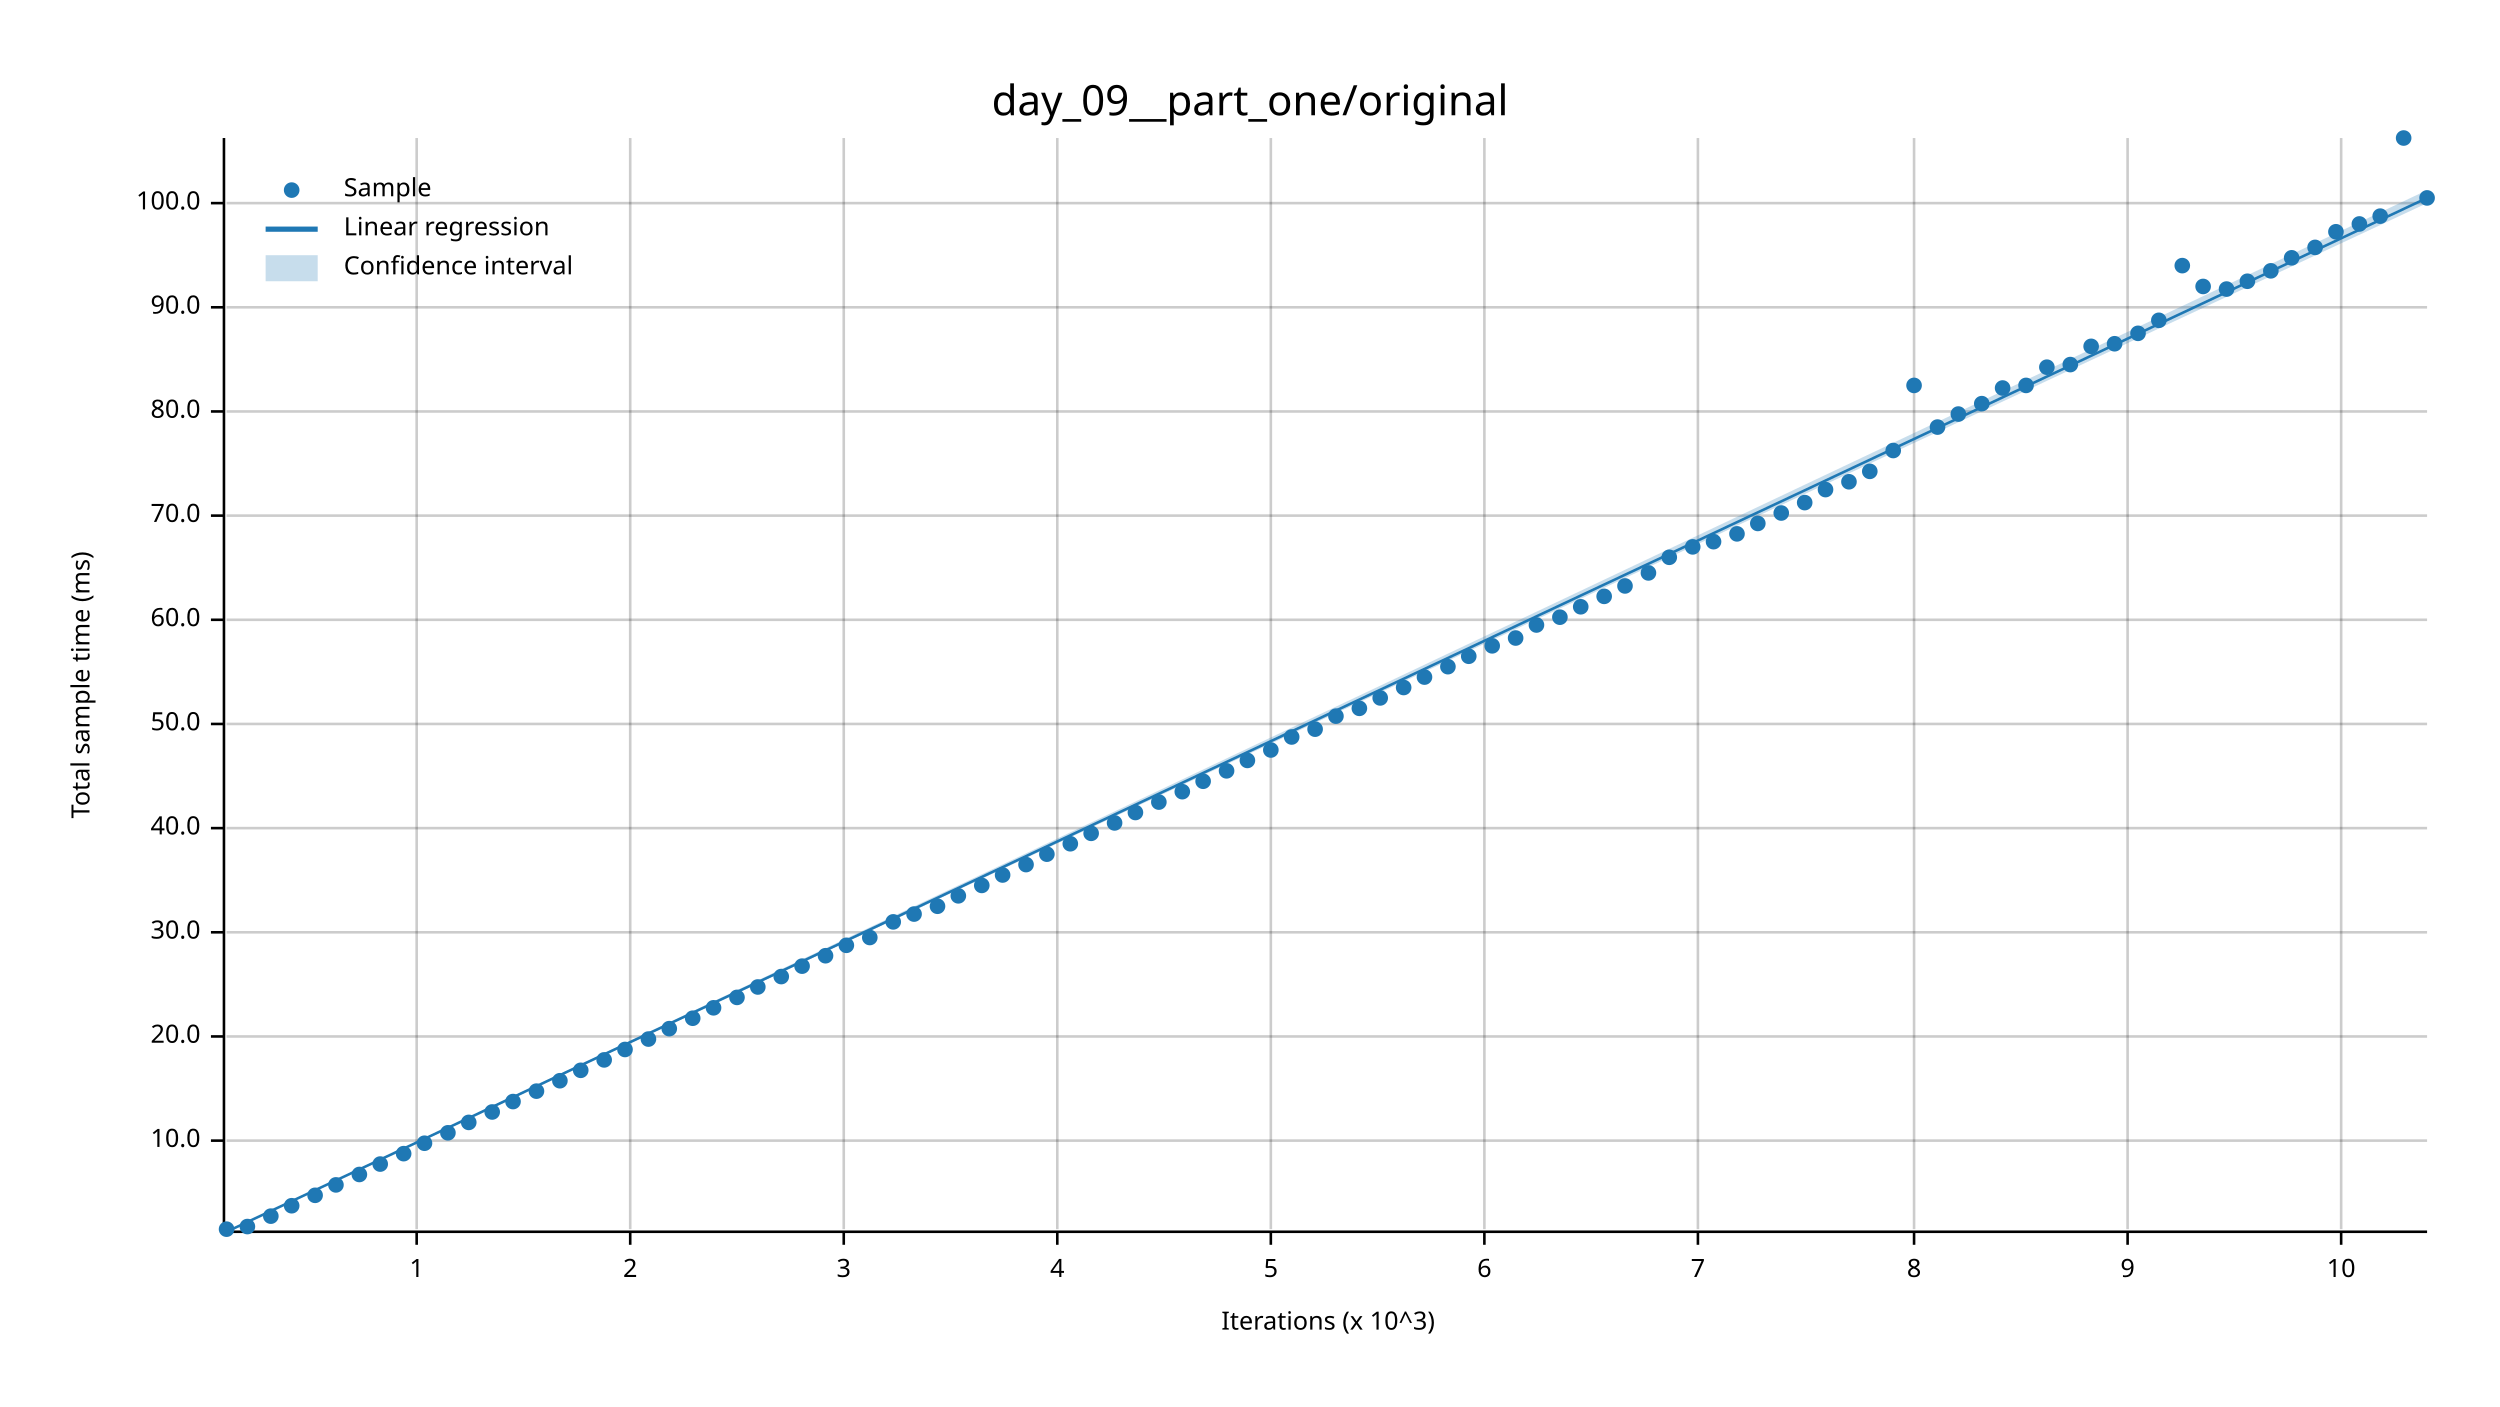
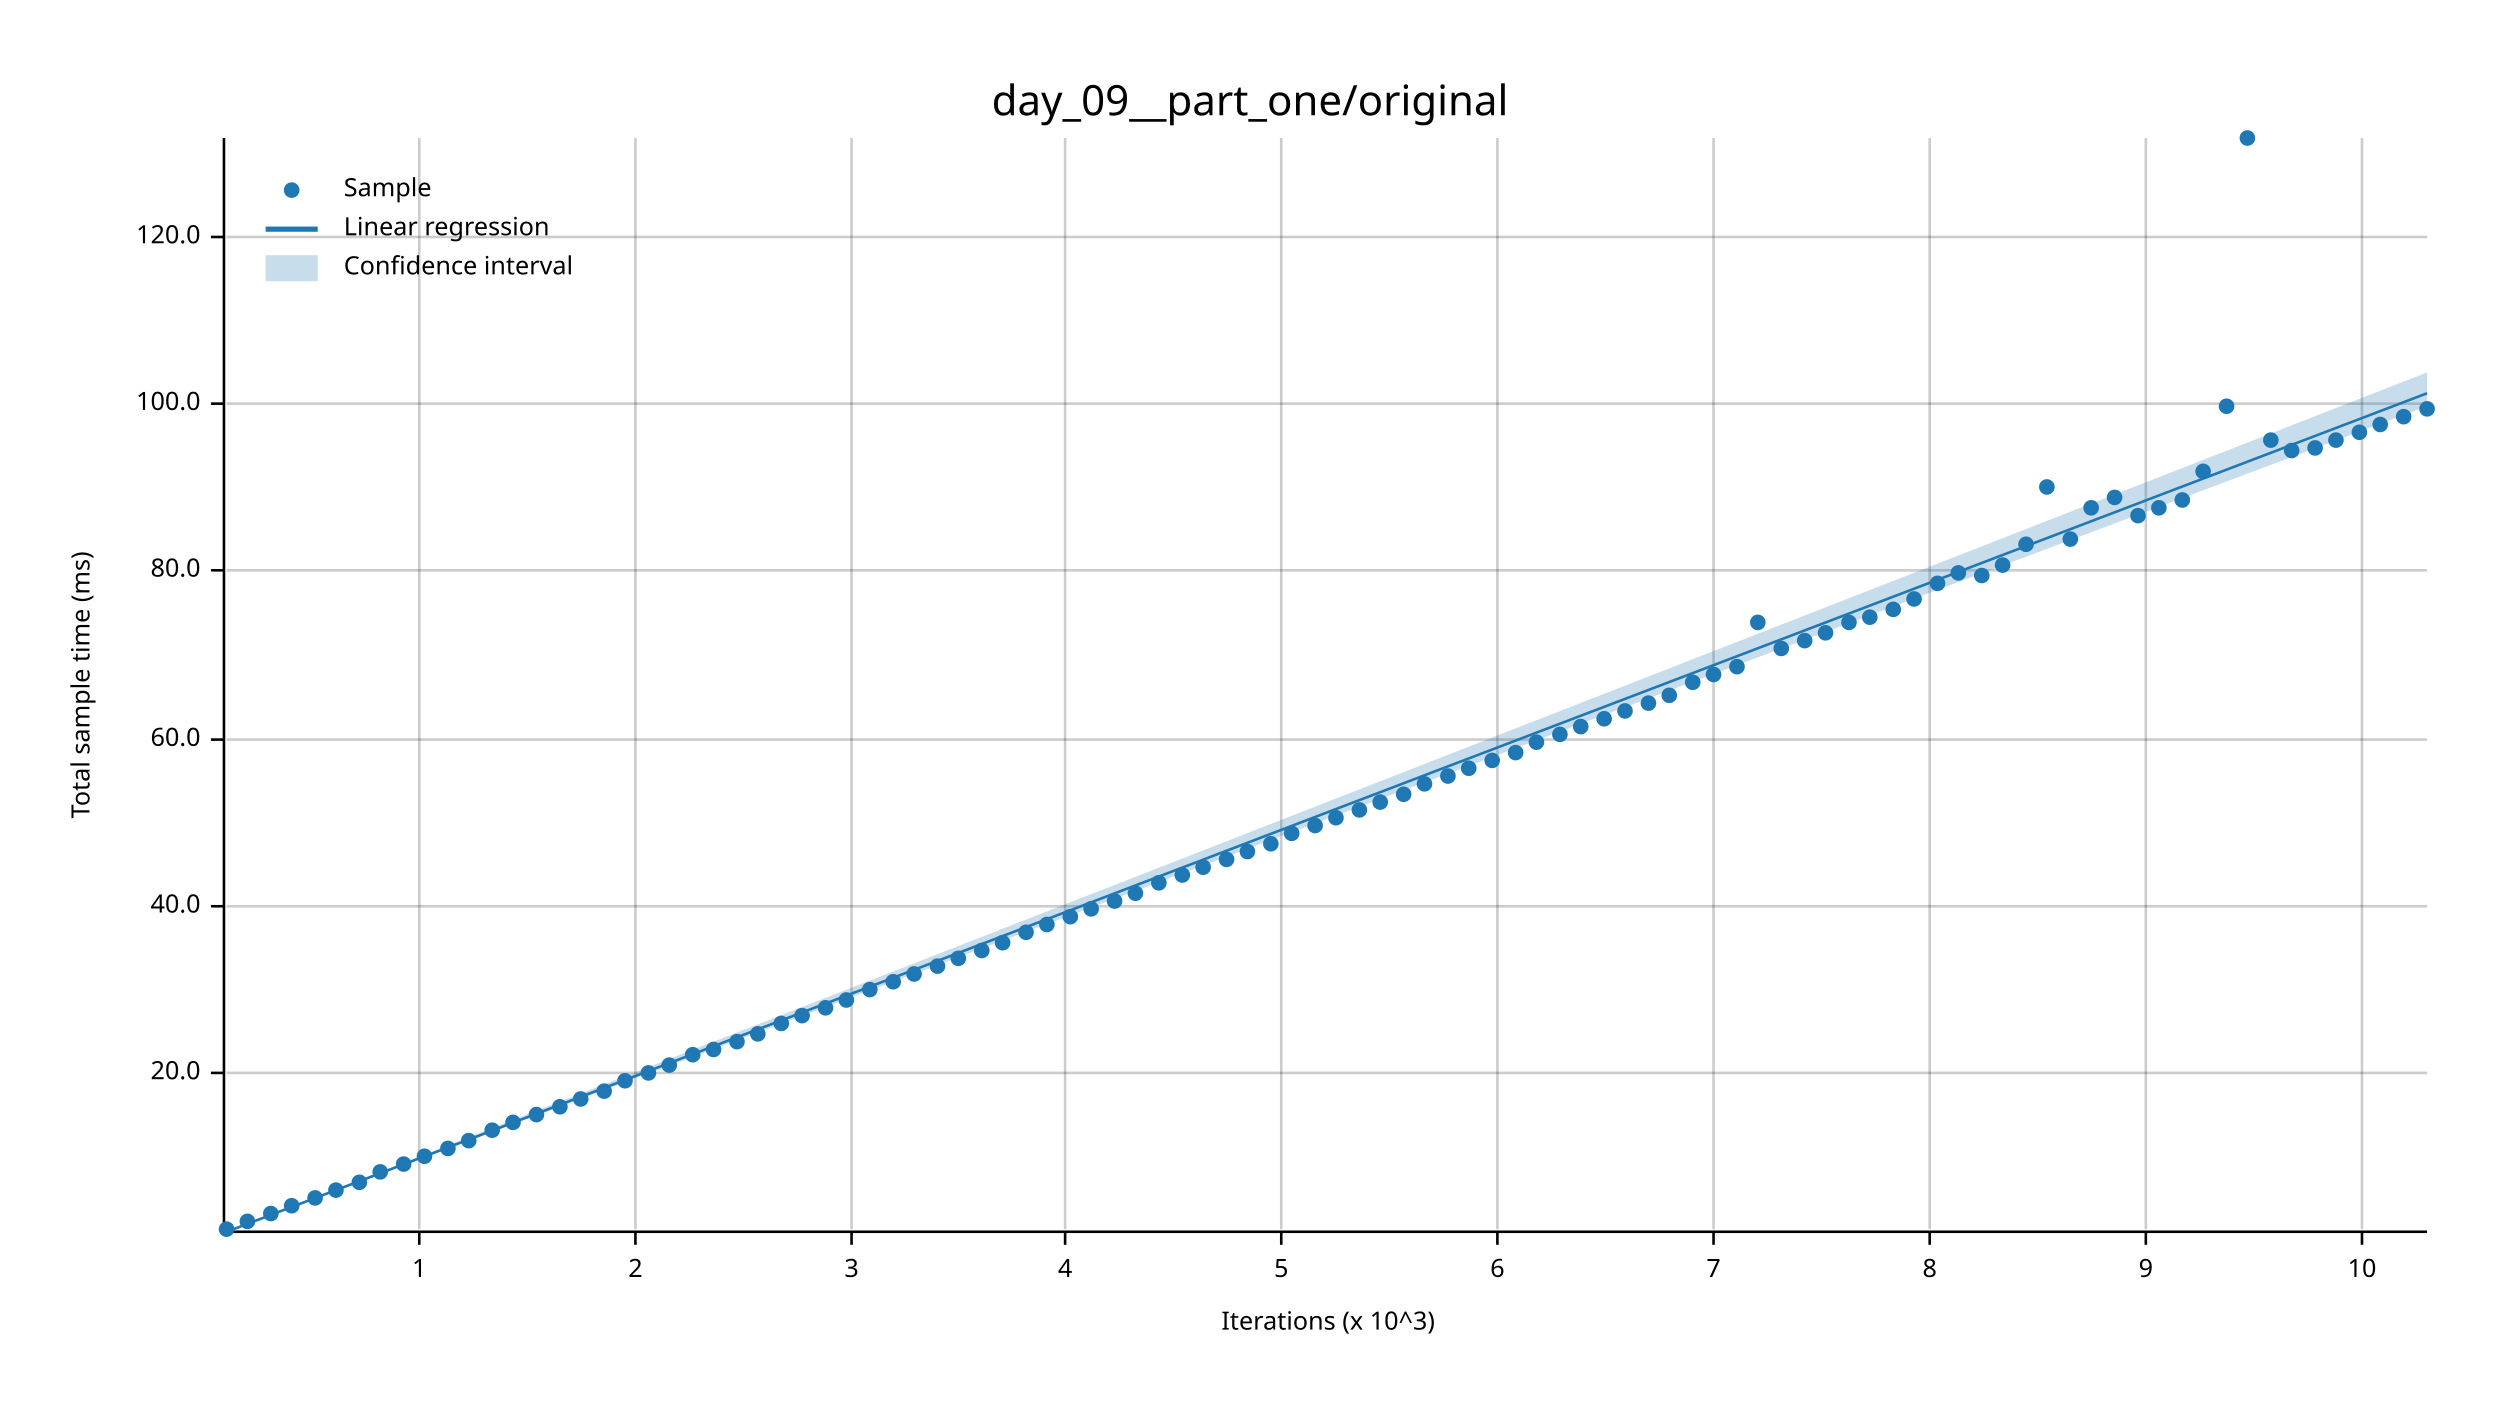
<svg xmlns="http://www.w3.org/2000/svg" width="960" height="540" viewBox="0 0 960 540">
  <text x="480" y="32" dy="0.76em" text-anchor="middle" font-family="sans-serif" font-size="16.129" opacity="1" fill="#000000">
day_09__part_one/original
</text>
  <text x="27" y="263" dy="0.76em" text-anchor="middle" font-family="sans-serif" font-size="9.677" opacity="1" fill="#000000" transform="rotate(270, 27, 263)">
Total sample time (ms)
</text>
  <text x="510" y="513" dy="-0.5ex" text-anchor="middle" font-family="sans-serif" font-size="9.677" opacity="1" fill="#000000">
Iterations (x 10^3)
</text>
-   <line opacity="0.2" stroke="#000000" stroke-width="1" x1="160" y1="472" x2="160" y2="53" />
-   <line opacity="0.2" stroke="#000000" stroke-width="1" x1="242" y1="472" x2="242" y2="53" />
-   <line opacity="0.2" stroke="#000000" stroke-width="1" x1="324" y1="472" x2="324" y2="53" />
-   <line opacity="0.2" stroke="#000000" stroke-width="1" x1="406" y1="472" x2="406" y2="53" />
-   <line opacity="0.2" stroke="#000000" stroke-width="1" x1="488" y1="472" x2="488" y2="53" />
-   <line opacity="0.2" stroke="#000000" stroke-width="1" x1="570" y1="472" x2="570" y2="53" />
-   <line opacity="0.2" stroke="#000000" stroke-width="1" x1="652" y1="472" x2="652" y2="53" />
-   <line opacity="0.2" stroke="#000000" stroke-width="1" x1="735" y1="472" x2="735" y2="53" />
-   <line opacity="0.2" stroke="#000000" stroke-width="1" x1="817" y1="472" x2="817" y2="53" />
-   <line opacity="0.2" stroke="#000000" stroke-width="1" x1="899" y1="472" x2="899" y2="53" />
-   <line opacity="0.2" stroke="#000000" stroke-width="1" x1="87" y1="438" x2="932" y2="438" />
-   <line opacity="0.2" stroke="#000000" stroke-width="1" x1="87" y1="398" x2="932" y2="398" />
-   <line opacity="0.2" stroke="#000000" stroke-width="1" x1="87" y1="358" x2="932" y2="358" />
-   <line opacity="0.2" stroke="#000000" stroke-width="1" x1="87" y1="318" x2="932" y2="318" />
-   <line opacity="0.2" stroke="#000000" stroke-width="1" x1="87" y1="278" x2="932" y2="278" />
-   <line opacity="0.2" stroke="#000000" stroke-width="1" x1="87" y1="238" x2="932" y2="238" />
-   <line opacity="0.2" stroke="#000000" stroke-width="1" x1="87" y1="198" x2="932" y2="198" />
-   <line opacity="0.2" stroke="#000000" stroke-width="1" x1="87" y1="158" x2="932" y2="158" />
-   <line opacity="0.2" stroke="#000000" stroke-width="1" x1="87" y1="118" x2="932" y2="118" />
-   <line opacity="0.2" stroke="#000000" stroke-width="1" x1="87" y1="78" x2="932" y2="78" />
+   <line opacity="0.2" stroke="#000000" stroke-width="1" x1="161" y1="472" x2="161" y2="53" />
+   <line opacity="0.2" stroke="#000000" stroke-width="1" x1="244" y1="472" x2="244" y2="53" />
+   <line opacity="0.2" stroke="#000000" stroke-width="1" x1="327" y1="472" x2="327" y2="53" />
+   <line opacity="0.2" stroke="#000000" stroke-width="1" x1="409" y1="472" x2="409" y2="53" />
+   <line opacity="0.2" stroke="#000000" stroke-width="1" x1="492" y1="472" x2="492" y2="53" />
+   <line opacity="0.2" stroke="#000000" stroke-width="1" x1="575" y1="472" x2="575" y2="53" />
+   <line opacity="0.2" stroke="#000000" stroke-width="1" x1="658" y1="472" x2="658" y2="53" />
+   <line opacity="0.2" stroke="#000000" stroke-width="1" x1="741" y1="472" x2="741" y2="53" />
+   <line opacity="0.2" stroke="#000000" stroke-width="1" x1="824" y1="472" x2="824" y2="53" />
+   <line opacity="0.2" stroke="#000000" stroke-width="1" x1="907" y1="472" x2="907" y2="53" />
+   <line opacity="0.2" stroke="#000000" stroke-width="1" x1="87" y1="412" x2="932" y2="412" />
+   <line opacity="0.2" stroke="#000000" stroke-width="1" x1="87" y1="348" x2="932" y2="348" />
+   <line opacity="0.2" stroke="#000000" stroke-width="1" x1="87" y1="284" x2="932" y2="284" />
+   <line opacity="0.2" stroke="#000000" stroke-width="1" x1="87" y1="219" x2="932" y2="219" />
+   <line opacity="0.2" stroke="#000000" stroke-width="1" x1="87" y1="155" x2="932" y2="155" />
+   <line opacity="0.2" stroke="#000000" stroke-width="1" x1="87" y1="91" x2="932" y2="91" />
  <polyline fill="none" opacity="1" stroke="#000000" stroke-width="1" points="86,53 86,472 " />
-   <text x="77" y="438" dy="0.5ex" text-anchor="end" font-family="sans-serif" font-size="9.677" opacity="1" fill="#000000">
- 10.0
- </text>
-   <polyline fill="none" opacity="1" stroke="#000000" stroke-width="1" points="81,438 86,438 " />
-   <text x="77" y="398" dy="0.5ex" text-anchor="end" font-family="sans-serif" font-size="9.677" opacity="1" fill="#000000">
+   <text x="77" y="412" dy="0.5ex" text-anchor="end" font-family="sans-serif" font-size="9.677" opacity="1" fill="#000000">
20.0
</text>
-   <polyline fill="none" opacity="1" stroke="#000000" stroke-width="1" points="81,398 86,398 " />
-   <text x="77" y="358" dy="0.5ex" text-anchor="end" font-family="sans-serif" font-size="9.677" opacity="1" fill="#000000">
- 30.0
- </text>
-   <polyline fill="none" opacity="1" stroke="#000000" stroke-width="1" points="81,358 86,358 " />
-   <text x="77" y="318" dy="0.5ex" text-anchor="end" font-family="sans-serif" font-size="9.677" opacity="1" fill="#000000">
+   <polyline fill="none" opacity="1" stroke="#000000" stroke-width="1" points="81,412 86,412 " />
+   <text x="77" y="348" dy="0.5ex" text-anchor="end" font-family="sans-serif" font-size="9.677" opacity="1" fill="#000000">
40.0
</text>
-   <polyline fill="none" opacity="1" stroke="#000000" stroke-width="1" points="81,318 86,318 " />
-   <text x="77" y="278" dy="0.5ex" text-anchor="end" font-family="sans-serif" font-size="9.677" opacity="1" fill="#000000">
- 50.0
- </text>
-   <polyline fill="none" opacity="1" stroke="#000000" stroke-width="1" points="81,278 86,278 " />
-   <text x="77" y="238" dy="0.5ex" text-anchor="end" font-family="sans-serif" font-size="9.677" opacity="1" fill="#000000">
+   <polyline fill="none" opacity="1" stroke="#000000" stroke-width="1" points="81,348 86,348 " />
+   <text x="77" y="284" dy="0.5ex" text-anchor="end" font-family="sans-serif" font-size="9.677" opacity="1" fill="#000000">
60.0
</text>
-   <polyline fill="none" opacity="1" stroke="#000000" stroke-width="1" points="81,238 86,238 " />
-   <text x="77" y="198" dy="0.5ex" text-anchor="end" font-family="sans-serif" font-size="9.677" opacity="1" fill="#000000">
- 70.0
- </text>
-   <polyline fill="none" opacity="1" stroke="#000000" stroke-width="1" points="81,198 86,198 " />
-   <text x="77" y="158" dy="0.5ex" text-anchor="end" font-family="sans-serif" font-size="9.677" opacity="1" fill="#000000">
+   <polyline fill="none" opacity="1" stroke="#000000" stroke-width="1" points="81,284 86,284 " />
+   <text x="77" y="219" dy="0.5ex" text-anchor="end" font-family="sans-serif" font-size="9.677" opacity="1" fill="#000000">
80.0
</text>
-   <polyline fill="none" opacity="1" stroke="#000000" stroke-width="1" points="81,158 86,158 " />
-   <text x="77" y="118" dy="0.5ex" text-anchor="end" font-family="sans-serif" font-size="9.677" opacity="1" fill="#000000">
- 90.0
- </text>
-   <polyline fill="none" opacity="1" stroke="#000000" stroke-width="1" points="81,118 86,118 " />
-   <text x="77" y="78" dy="0.5ex" text-anchor="end" font-family="sans-serif" font-size="9.677" opacity="1" fill="#000000">
+   <polyline fill="none" opacity="1" stroke="#000000" stroke-width="1" points="81,219 86,219 " />
+   <text x="77" y="155" dy="0.5ex" text-anchor="end" font-family="sans-serif" font-size="9.677" opacity="1" fill="#000000">
100.0
</text>
-   <polyline fill="none" opacity="1" stroke="#000000" stroke-width="1" points="81,78 86,78 " />
+   <polyline fill="none" opacity="1" stroke="#000000" stroke-width="1" points="81,155 86,155 " />
+   <text x="77" y="91" dy="0.5ex" text-anchor="end" font-family="sans-serif" font-size="9.677" opacity="1" fill="#000000">
+ 120.0
+ </text>
+   <polyline fill="none" opacity="1" stroke="#000000" stroke-width="1" points="81,91 86,91 " />
  <polyline fill="none" opacity="1" stroke="#000000" stroke-width="1" points="87,473 932,473 " />
-   <text x="160" y="483" dy="0.76em" text-anchor="middle" font-family="sans-serif" font-size="9.677" opacity="1" fill="#000000">
+   <text x="161" y="483" dy="0.76em" text-anchor="middle" font-family="sans-serif" font-size="9.677" opacity="1" fill="#000000">
1
</text>
-   <polyline fill="none" opacity="1" stroke="#000000" stroke-width="1" points="160,473 160,478 " />
-   <text x="242" y="483" dy="0.76em" text-anchor="middle" font-family="sans-serif" font-size="9.677" opacity="1" fill="#000000">
+   <polyline fill="none" opacity="1" stroke="#000000" stroke-width="1" points="161,473 161,478 " />
+   <text x="244" y="483" dy="0.76em" text-anchor="middle" font-family="sans-serif" font-size="9.677" opacity="1" fill="#000000">
2
</text>
-   <polyline fill="none" opacity="1" stroke="#000000" stroke-width="1" points="242,473 242,478 " />
-   <text x="324" y="483" dy="0.76em" text-anchor="middle" font-family="sans-serif" font-size="9.677" opacity="1" fill="#000000">
+   <polyline fill="none" opacity="1" stroke="#000000" stroke-width="1" points="244,473 244,478 " />
+   <text x="327" y="483" dy="0.76em" text-anchor="middle" font-family="sans-serif" font-size="9.677" opacity="1" fill="#000000">
3
</text>
-   <polyline fill="none" opacity="1" stroke="#000000" stroke-width="1" points="324,473 324,478 " />
-   <text x="406" y="483" dy="0.76em" text-anchor="middle" font-family="sans-serif" font-size="9.677" opacity="1" fill="#000000">
+   <polyline fill="none" opacity="1" stroke="#000000" stroke-width="1" points="327,473 327,478 " />
+   <text x="409" y="483" dy="0.76em" text-anchor="middle" font-family="sans-serif" font-size="9.677" opacity="1" fill="#000000">
4
</text>
-   <polyline fill="none" opacity="1" stroke="#000000" stroke-width="1" points="406,473 406,478 " />
-   <text x="488" y="483" dy="0.76em" text-anchor="middle" font-family="sans-serif" font-size="9.677" opacity="1" fill="#000000">
+   <polyline fill="none" opacity="1" stroke="#000000" stroke-width="1" points="409,473 409,478 " />
+   <text x="492" y="483" dy="0.76em" text-anchor="middle" font-family="sans-serif" font-size="9.677" opacity="1" fill="#000000">
5
</text>
-   <polyline fill="none" opacity="1" stroke="#000000" stroke-width="1" points="488,473 488,478 " />
-   <text x="570" y="483" dy="0.76em" text-anchor="middle" font-family="sans-serif" font-size="9.677" opacity="1" fill="#000000">
+   <polyline fill="none" opacity="1" stroke="#000000" stroke-width="1" points="492,473 492,478 " />
+   <text x="575" y="483" dy="0.76em" text-anchor="middle" font-family="sans-serif" font-size="9.677" opacity="1" fill="#000000">
6
</text>
-   <polyline fill="none" opacity="1" stroke="#000000" stroke-width="1" points="570,473 570,478 " />
-   <text x="652" y="483" dy="0.76em" text-anchor="middle" font-family="sans-serif" font-size="9.677" opacity="1" fill="#000000">
+   <polyline fill="none" opacity="1" stroke="#000000" stroke-width="1" points="575,473 575,478 " />
+   <text x="658" y="483" dy="0.76em" text-anchor="middle" font-family="sans-serif" font-size="9.677" opacity="1" fill="#000000">
7
</text>
-   <polyline fill="none" opacity="1" stroke="#000000" stroke-width="1" points="652,473 652,478 " />
-   <text x="735" y="483" dy="0.76em" text-anchor="middle" font-family="sans-serif" font-size="9.677" opacity="1" fill="#000000">
+   <polyline fill="none" opacity="1" stroke="#000000" stroke-width="1" points="658,473 658,478 " />
+   <text x="741" y="483" dy="0.76em" text-anchor="middle" font-family="sans-serif" font-size="9.677" opacity="1" fill="#000000">
8
</text>
-   <polyline fill="none" opacity="1" stroke="#000000" stroke-width="1" points="735,473 735,478 " />
-   <text x="817" y="483" dy="0.76em" text-anchor="middle" font-family="sans-serif" font-size="9.677" opacity="1" fill="#000000">
+   <polyline fill="none" opacity="1" stroke="#000000" stroke-width="1" points="741,473 741,478 " />
+   <text x="824" y="483" dy="0.76em" text-anchor="middle" font-family="sans-serif" font-size="9.677" opacity="1" fill="#000000">
9
</text>
-   <polyline fill="none" opacity="1" stroke="#000000" stroke-width="1" points="817,473 817,478 " />
-   <text x="899" y="483" dy="0.76em" text-anchor="middle" font-family="sans-serif" font-size="9.677" opacity="1" fill="#000000">
+   <polyline fill="none" opacity="1" stroke="#000000" stroke-width="1" points="824,473 824,478 " />
+   <text x="907" y="483" dy="0.76em" text-anchor="middle" font-family="sans-serif" font-size="9.677" opacity="1" fill="#000000">
10
</text>
-   <polyline fill="none" opacity="1" stroke="#000000" stroke-width="1" points="899,473 899,478 " />
+   <polyline fill="none" opacity="1" stroke="#000000" stroke-width="1" points="907,473 907,478 " />
  <circle cx="87" cy="472" r="3" opacity="1" fill="#1F78B4" stroke="none" stroke-width="1" />
-   <circle cx="95" cy="471" r="3" opacity="1" fill="#1F78B4" stroke="none" stroke-width="1" />
-   <circle cx="104" cy="467" r="3" opacity="1" fill="#1F78B4" stroke="none" stroke-width="1" />
+   <circle cx="95" cy="469" r="3" opacity="1" fill="#1F78B4" stroke="none" stroke-width="1" />
+   <circle cx="104" cy="466" r="3" opacity="1" fill="#1F78B4" stroke="none" stroke-width="1" />
  <circle cx="112" cy="463" r="3" opacity="1" fill="#1F78B4" stroke="none" stroke-width="1" />
-   <circle cx="121" cy="459" r="3" opacity="1" fill="#1F78B4" stroke="none" stroke-width="1" />
-   <circle cx="129" cy="455" r="3" opacity="1" fill="#1F78B4" stroke="none" stroke-width="1" />
-   <circle cx="138" cy="451" r="3" opacity="1" fill="#1F78B4" stroke="none" stroke-width="1" />
-   <circle cx="146" cy="447" r="3" opacity="1" fill="#1F78B4" stroke="none" stroke-width="1" />
-   <circle cx="155" cy="443" r="3" opacity="1" fill="#1F78B4" stroke="none" stroke-width="1" />
-   <circle cx="163" cy="439" r="3" opacity="1" fill="#1F78B4" stroke="none" stroke-width="1" />
-   <circle cx="172" cy="435" r="3" opacity="1" fill="#1F78B4" stroke="none" stroke-width="1" />
-   <circle cx="180" cy="431" r="3" opacity="1" fill="#1F78B4" stroke="none" stroke-width="1" />
-   <circle cx="189" cy="427" r="3" opacity="1" fill="#1F78B4" stroke="none" stroke-width="1" />
-   <circle cx="197" cy="423" r="3" opacity="1" fill="#1F78B4" stroke="none" stroke-width="1" />
-   <circle cx="206" cy="419" r="3" opacity="1" fill="#1F78B4" stroke="none" stroke-width="1" />
-   <circle cx="215" cy="415" r="3" opacity="1" fill="#1F78B4" stroke="none" stroke-width="1" />
-   <circle cx="223" cy="411" r="3" opacity="1" fill="#1F78B4" stroke="none" stroke-width="1" />
-   <circle cx="232" cy="407" r="3" opacity="1" fill="#1F78B4" stroke="none" stroke-width="1" />
-   <circle cx="240" cy="403" r="3" opacity="1" fill="#1F78B4" stroke="none" stroke-width="1" />
-   <circle cx="249" cy="399" r="3" opacity="1" fill="#1F78B4" stroke="none" stroke-width="1" />
-   <circle cx="257" cy="395" r="3" opacity="1" fill="#1F78B4" stroke="none" stroke-width="1" />
-   <circle cx="266" cy="391" r="3" opacity="1" fill="#1F78B4" stroke="none" stroke-width="1" />
-   <circle cx="274" cy="387" r="3" opacity="1" fill="#1F78B4" stroke="none" stroke-width="1" />
-   <circle cx="283" cy="383" r="3" opacity="1" fill="#1F78B4" stroke="none" stroke-width="1" />
-   <circle cx="291" cy="379" r="3" opacity="1" fill="#1F78B4" stroke="none" stroke-width="1" />
-   <circle cx="300" cy="375" r="3" opacity="1" fill="#1F78B4" stroke="none" stroke-width="1" />
-   <circle cx="308" cy="371" r="3" opacity="1" fill="#1F78B4" stroke="none" stroke-width="1" />
-   <circle cx="317" cy="367" r="3" opacity="1" fill="#1F78B4" stroke="none" stroke-width="1" />
-   <circle cx="325" cy="363" r="3" opacity="1" fill="#1F78B4" stroke="none" stroke-width="1" />
-   <circle cx="334" cy="360" r="3" opacity="1" fill="#1F78B4" stroke="none" stroke-width="1" />
-   <circle cx="343" cy="354" r="3" opacity="1" fill="#1F78B4" stroke="none" stroke-width="1" />
-   <circle cx="351" cy="351" r="3" opacity="1" fill="#1F78B4" stroke="none" stroke-width="1" />
-   <circle cx="360" cy="348" r="3" opacity="1" fill="#1F78B4" stroke="none" stroke-width="1" />
-   <circle cx="368" cy="344" r="3" opacity="1" fill="#1F78B4" stroke="none" stroke-width="1" />
-   <circle cx="377" cy="340" r="3" opacity="1" fill="#1F78B4" stroke="none" stroke-width="1" />
-   <circle cx="385" cy="336" r="3" opacity="1" fill="#1F78B4" stroke="none" stroke-width="1" />
-   <circle cx="394" cy="332" r="3" opacity="1" fill="#1F78B4" stroke="none" stroke-width="1" />
-   <circle cx="402" cy="328" r="3" opacity="1" fill="#1F78B4" stroke="none" stroke-width="1" />
-   <circle cx="411" cy="324" r="3" opacity="1" fill="#1F78B4" stroke="none" stroke-width="1" />
-   <circle cx="419" cy="320" r="3" opacity="1" fill="#1F78B4" stroke="none" stroke-width="1" />
-   <circle cx="428" cy="316" r="3" opacity="1" fill="#1F78B4" stroke="none" stroke-width="1" />
-   <circle cx="436" cy="312" r="3" opacity="1" fill="#1F78B4" stroke="none" stroke-width="1" />
-   <circle cx="445" cy="308" r="3" opacity="1" fill="#1F78B4" stroke="none" stroke-width="1" />
-   <circle cx="454" cy="304" r="3" opacity="1" fill="#1F78B4" stroke="none" stroke-width="1" />
-   <circle cx="462" cy="300" r="3" opacity="1" fill="#1F78B4" stroke="none" stroke-width="1" />
-   <circle cx="471" cy="296" r="3" opacity="1" fill="#1F78B4" stroke="none" stroke-width="1" />
-   <circle cx="479" cy="292" r="3" opacity="1" fill="#1F78B4" stroke="none" stroke-width="1" />
-   <circle cx="488" cy="288" r="3" opacity="1" fill="#1F78B4" stroke="none" stroke-width="1" />
-   <circle cx="496" cy="283" r="3" opacity="1" fill="#1F78B4" stroke="none" stroke-width="1" />
-   <circle cx="505" cy="280" r="3" opacity="1" fill="#1F78B4" stroke="none" stroke-width="1" />
-   <circle cx="513" cy="275" r="3" opacity="1" fill="#1F78B4" stroke="none" stroke-width="1" />
-   <circle cx="522" cy="272" r="3" opacity="1" fill="#1F78B4" stroke="none" stroke-width="1" />
-   <circle cx="530" cy="268" r="3" opacity="1" fill="#1F78B4" stroke="none" stroke-width="1" />
-   <circle cx="539" cy="264" r="3" opacity="1" fill="#1F78B4" stroke="none" stroke-width="1" />
-   <circle cx="547" cy="260" r="3" opacity="1" fill="#1F78B4" stroke="none" stroke-width="1" />
-   <circle cx="556" cy="256" r="3" opacity="1" fill="#1F78B4" stroke="none" stroke-width="1" />
-   <circle cx="564" cy="252" r="3" opacity="1" fill="#1F78B4" stroke="none" stroke-width="1" />
-   <circle cx="573" cy="248" r="3" opacity="1" fill="#1F78B4" stroke="none" stroke-width="1" />
-   <circle cx="582" cy="245" r="3" opacity="1" fill="#1F78B4" stroke="none" stroke-width="1" />
-   <circle cx="590" cy="240" r="3" opacity="1" fill="#1F78B4" stroke="none" stroke-width="1" />
-   <circle cx="599" cy="237" r="3" opacity="1" fill="#1F78B4" stroke="none" stroke-width="1" />
-   <circle cx="607" cy="233" r="3" opacity="1" fill="#1F78B4" stroke="none" stroke-width="1" />
-   <circle cx="616" cy="229" r="3" opacity="1" fill="#1F78B4" stroke="none" stroke-width="1" />
-   <circle cx="624" cy="225" r="3" opacity="1" fill="#1F78B4" stroke="none" stroke-width="1" />
-   <circle cx="633" cy="220" r="3" opacity="1" fill="#1F78B4" stroke="none" stroke-width="1" />
-   <circle cx="641" cy="214" r="3" opacity="1" fill="#1F78B4" stroke="none" stroke-width="1" />
-   <circle cx="650" cy="210" r="3" opacity="1" fill="#1F78B4" stroke="none" stroke-width="1" />
-   <circle cx="658" cy="208" r="3" opacity="1" fill="#1F78B4" stroke="none" stroke-width="1" />
-   <circle cx="667" cy="205" r="3" opacity="1" fill="#1F78B4" stroke="none" stroke-width="1" />
-   <circle cx="675" cy="201" r="3" opacity="1" fill="#1F78B4" stroke="none" stroke-width="1" />
-   <circle cx="684" cy="197" r="3" opacity="1" fill="#1F78B4" stroke="none" stroke-width="1" />
-   <circle cx="693" cy="193" r="3" opacity="1" fill="#1F78B4" stroke="none" stroke-width="1" />
-   <circle cx="701" cy="188" r="3" opacity="1" fill="#1F78B4" stroke="none" stroke-width="1" />
-   <circle cx="710" cy="185" r="3" opacity="1" fill="#1F78B4" stroke="none" stroke-width="1" />
-   <circle cx="718" cy="181" r="3" opacity="1" fill="#1F78B4" stroke="none" stroke-width="1" />
-   <circle cx="727" cy="173" r="3" opacity="1" fill="#1F78B4" stroke="none" stroke-width="1" />
-   <circle cx="735" cy="148" r="3" opacity="1" fill="#1F78B4" stroke="none" stroke-width="1" />
-   <circle cx="744" cy="164" r="3" opacity="1" fill="#1F78B4" stroke="none" stroke-width="1" />
-   <circle cx="752" cy="159" r="3" opacity="1" fill="#1F78B4" stroke="none" stroke-width="1" />
-   <circle cx="761" cy="155" r="3" opacity="1" fill="#1F78B4" stroke="none" stroke-width="1" />
-   <circle cx="769" cy="149" r="3" opacity="1" fill="#1F78B4" stroke="none" stroke-width="1" />
-   <circle cx="778" cy="148" r="3" opacity="1" fill="#1F78B4" stroke="none" stroke-width="1" />
-   <circle cx="786" cy="141" r="3" opacity="1" fill="#1F78B4" stroke="none" stroke-width="1" />
-   <circle cx="795" cy="140" r="3" opacity="1" fill="#1F78B4" stroke="none" stroke-width="1" />
-   <circle cx="803" cy="133" r="3" opacity="1" fill="#1F78B4" stroke="none" stroke-width="1" />
-   <circle cx="812" cy="132" r="3" opacity="1" fill="#1F78B4" stroke="none" stroke-width="1" />
-   <circle cx="821" cy="128" r="3" opacity="1" fill="#1F78B4" stroke="none" stroke-width="1" />
-   <circle cx="829" cy="123" r="3" opacity="1" fill="#1F78B4" stroke="none" stroke-width="1" />
-   <circle cx="838" cy="102" r="3" opacity="1" fill="#1F78B4" stroke="none" stroke-width="1" />
-   <circle cx="846" cy="110" r="3" opacity="1" fill="#1F78B4" stroke="none" stroke-width="1" />
-   <circle cx="855" cy="111" r="3" opacity="1" fill="#1F78B4" stroke="none" stroke-width="1" />
-   <circle cx="863" cy="108" r="3" opacity="1" fill="#1F78B4" stroke="none" stroke-width="1" />
-   <circle cx="872" cy="104" r="3" opacity="1" fill="#1F78B4" stroke="none" stroke-width="1" />
-   <circle cx="880" cy="99" r="3" opacity="1" fill="#1F78B4" stroke="none" stroke-width="1" />
-   <circle cx="889" cy="95" r="3" opacity="1" fill="#1F78B4" stroke="none" stroke-width="1" />
-   <circle cx="897" cy="89" r="3" opacity="1" fill="#1F78B4" stroke="none" stroke-width="1" />
-   <circle cx="906" cy="86" r="3" opacity="1" fill="#1F78B4" stroke="none" stroke-width="1" />
-   <circle cx="914" cy="83" r="3" opacity="1" fill="#1F78B4" stroke="none" stroke-width="1" />
-   <circle cx="923" cy="53" r="3" opacity="1" fill="#1F78B4" stroke="none" stroke-width="1" />
-   <circle cx="932" cy="76" r="3" opacity="1" fill="#1F78B4" stroke="none" stroke-width="1" />
-   <polyline fill="none" opacity="1" stroke="#1F78B4" stroke-width="1" points="87,473 932,76 " />
-   <polygon opacity="0.25" fill="#1F78B4" points="87,473 932,78 932,73 " />
+   <circle cx="121" cy="460" r="3" opacity="1" fill="#1F78B4" stroke="none" stroke-width="1" />
+   <circle cx="129" cy="457" r="3" opacity="1" fill="#1F78B4" stroke="none" stroke-width="1" />
+   <circle cx="138" cy="454" r="3" opacity="1" fill="#1F78B4" stroke="none" stroke-width="1" />
+   <circle cx="146" cy="450" r="3" opacity="1" fill="#1F78B4" stroke="none" stroke-width="1" />
+   <circle cx="155" cy="447" r="3" opacity="1" fill="#1F78B4" stroke="none" stroke-width="1" />
+   <circle cx="163" cy="444" r="3" opacity="1" fill="#1F78B4" stroke="none" stroke-width="1" />
+   <circle cx="172" cy="441" r="3" opacity="1" fill="#1F78B4" stroke="none" stroke-width="1" />
+   <circle cx="180" cy="438" r="3" opacity="1" fill="#1F78B4" stroke="none" stroke-width="1" />
+   <circle cx="189" cy="434" r="3" opacity="1" fill="#1F78B4" stroke="none" stroke-width="1" />
+   <circle cx="197" cy="431" r="3" opacity="1" fill="#1F78B4" stroke="none" stroke-width="1" />
+   <circle cx="206" cy="428" r="3" opacity="1" fill="#1F78B4" stroke="none" stroke-width="1" />
+   <circle cx="215" cy="425" r="3" opacity="1" fill="#1F78B4" stroke="none" stroke-width="1" />
+   <circle cx="223" cy="422" r="3" opacity="1" fill="#1F78B4" stroke="none" stroke-width="1" />
+   <circle cx="232" cy="419" r="3" opacity="1" fill="#1F78B4" stroke="none" stroke-width="1" />
+   <circle cx="240" cy="415" r="3" opacity="1" fill="#1F78B4" stroke="none" stroke-width="1" />
+   <circle cx="249" cy="412" r="3" opacity="1" fill="#1F78B4" stroke="none" stroke-width="1" />
+   <circle cx="257" cy="409" r="3" opacity="1" fill="#1F78B4" stroke="none" stroke-width="1" />
+   <circle cx="266" cy="405" r="3" opacity="1" fill="#1F78B4" stroke="none" stroke-width="1" />
+   <circle cx="274" cy="403" r="3" opacity="1" fill="#1F78B4" stroke="none" stroke-width="1" />
+   <circle cx="283" cy="400" r="3" opacity="1" fill="#1F78B4" stroke="none" stroke-width="1" />
+   <circle cx="291" cy="397" r="3" opacity="1" fill="#1F78B4" stroke="none" stroke-width="1" />
+   <circle cx="300" cy="393" r="3" opacity="1" fill="#1F78B4" stroke="none" stroke-width="1" />
+   <circle cx="308" cy="390" r="3" opacity="1" fill="#1F78B4" stroke="none" stroke-width="1" />
+   <circle cx="317" cy="387" r="3" opacity="1" fill="#1F78B4" stroke="none" stroke-width="1" />
+   <circle cx="325" cy="384" r="3" opacity="1" fill="#1F78B4" stroke="none" stroke-width="1" />
+   <circle cx="334" cy="380" r="3" opacity="1" fill="#1F78B4" stroke="none" stroke-width="1" />
+   <circle cx="343" cy="377" r="3" opacity="1" fill="#1F78B4" stroke="none" stroke-width="1" />
+   <circle cx="351" cy="374" r="3" opacity="1" fill="#1F78B4" stroke="none" stroke-width="1" />
+   <circle cx="360" cy="371" r="3" opacity="1" fill="#1F78B4" stroke="none" stroke-width="1" />
+   <circle cx="368" cy="368" r="3" opacity="1" fill="#1F78B4" stroke="none" stroke-width="1" />
+   <circle cx="377" cy="365" r="3" opacity="1" fill="#1F78B4" stroke="none" stroke-width="1" />
+   <circle cx="385" cy="362" r="3" opacity="1" fill="#1F78B4" stroke="none" stroke-width="1" />
+   <circle cx="394" cy="358" r="3" opacity="1" fill="#1F78B4" stroke="none" stroke-width="1" />
+   <circle cx="402" cy="355" r="3" opacity="1" fill="#1F78B4" stroke="none" stroke-width="1" />
+   <circle cx="411" cy="352" r="3" opacity="1" fill="#1F78B4" stroke="none" stroke-width="1" />
+   <circle cx="419" cy="349" r="3" opacity="1" fill="#1F78B4" stroke="none" stroke-width="1" />
+   <circle cx="428" cy="346" r="3" opacity="1" fill="#1F78B4" stroke="none" stroke-width="1" />
+   <circle cx="436" cy="343" r="3" opacity="1" fill="#1F78B4" stroke="none" stroke-width="1" />
+   <circle cx="445" cy="339" r="3" opacity="1" fill="#1F78B4" stroke="none" stroke-width="1" />
+   <circle cx="454" cy="336" r="3" opacity="1" fill="#1F78B4" stroke="none" stroke-width="1" />
+   <circle cx="462" cy="333" r="3" opacity="1" fill="#1F78B4" stroke="none" stroke-width="1" />
+   <circle cx="471" cy="330" r="3" opacity="1" fill="#1F78B4" stroke="none" stroke-width="1" />
+   <circle cx="479" cy="327" r="3" opacity="1" fill="#1F78B4" stroke="none" stroke-width="1" />
+   <circle cx="488" cy="324" r="3" opacity="1" fill="#1F78B4" stroke="none" stroke-width="1" />
+   <circle cx="496" cy="320" r="3" opacity="1" fill="#1F78B4" stroke="none" stroke-width="1" />
+   <circle cx="505" cy="317" r="3" opacity="1" fill="#1F78B4" stroke="none" stroke-width="1" />
+   <circle cx="513" cy="314" r="3" opacity="1" fill="#1F78B4" stroke="none" stroke-width="1" />
+   <circle cx="522" cy="311" r="3" opacity="1" fill="#1F78B4" stroke="none" stroke-width="1" />
+   <circle cx="530" cy="308" r="3" opacity="1" fill="#1F78B4" stroke="none" stroke-width="1" />
+   <circle cx="539" cy="305" r="3" opacity="1" fill="#1F78B4" stroke="none" stroke-width="1" />
+   <circle cx="547" cy="301" r="3" opacity="1" fill="#1F78B4" stroke="none" stroke-width="1" />
+   <circle cx="556" cy="298" r="3" opacity="1" fill="#1F78B4" stroke="none" stroke-width="1" />
+   <circle cx="564" cy="295" r="3" opacity="1" fill="#1F78B4" stroke="none" stroke-width="1" />
+   <circle cx="573" cy="292" r="3" opacity="1" fill="#1F78B4" stroke="none" stroke-width="1" />
+   <circle cx="582" cy="289" r="3" opacity="1" fill="#1F78B4" stroke="none" stroke-width="1" />
+   <circle cx="590" cy="285" r="3" opacity="1" fill="#1F78B4" stroke="none" stroke-width="1" />
+   <circle cx="599" cy="282" r="3" opacity="1" fill="#1F78B4" stroke="none" stroke-width="1" />
+   <circle cx="607" cy="279" r="3" opacity="1" fill="#1F78B4" stroke="none" stroke-width="1" />
+   <circle cx="616" cy="276" r="3" opacity="1" fill="#1F78B4" stroke="none" stroke-width="1" />
+   <circle cx="624" cy="273" r="3" opacity="1" fill="#1F78B4" stroke="none" stroke-width="1" />
+   <circle cx="633" cy="270" r="3" opacity="1" fill="#1F78B4" stroke="none" stroke-width="1" />
+   <circle cx="641" cy="267" r="3" opacity="1" fill="#1F78B4" stroke="none" stroke-width="1" />
+   <circle cx="650" cy="262" r="3" opacity="1" fill="#1F78B4" stroke="none" stroke-width="1" />
+   <circle cx="658" cy="259" r="3" opacity="1" fill="#1F78B4" stroke="none" stroke-width="1" />
+   <circle cx="667" cy="256" r="3" opacity="1" fill="#1F78B4" stroke="none" stroke-width="1" />
+   <circle cx="675" cy="239" r="3" opacity="1" fill="#1F78B4" stroke="none" stroke-width="1" />
+   <circle cx="684" cy="249" r="3" opacity="1" fill="#1F78B4" stroke="none" stroke-width="1" />
+   <circle cx="693" cy="246" r="3" opacity="1" fill="#1F78B4" stroke="none" stroke-width="1" />
+   <circle cx="701" cy="243" r="3" opacity="1" fill="#1F78B4" stroke="none" stroke-width="1" />
+   <circle cx="710" cy="239" r="3" opacity="1" fill="#1F78B4" stroke="none" stroke-width="1" />
+   <circle cx="718" cy="237" r="3" opacity="1" fill="#1F78B4" stroke="none" stroke-width="1" />
+   <circle cx="727" cy="234" r="3" opacity="1" fill="#1F78B4" stroke="none" stroke-width="1" />
+   <circle cx="735" cy="230" r="3" opacity="1" fill="#1F78B4" stroke="none" stroke-width="1" />
+   <circle cx="744" cy="224" r="3" opacity="1" fill="#1F78B4" stroke="none" stroke-width="1" />
+   <circle cx="752" cy="220" r="3" opacity="1" fill="#1F78B4" stroke="none" stroke-width="1" />
+   <circle cx="761" cy="221" r="3" opacity="1" fill="#1F78B4" stroke="none" stroke-width="1" />
+   <circle cx="769" cy="217" r="3" opacity="1" fill="#1F78B4" stroke="none" stroke-width="1" />
+   <circle cx="778" cy="209" r="3" opacity="1" fill="#1F78B4" stroke="none" stroke-width="1" />
+   <circle cx="786" cy="187" r="3" opacity="1" fill="#1F78B4" stroke="none" stroke-width="1" />
+   <circle cx="795" cy="207" r="3" opacity="1" fill="#1F78B4" stroke="none" stroke-width="1" />
+   <circle cx="803" cy="195" r="3" opacity="1" fill="#1F78B4" stroke="none" stroke-width="1" />
+   <circle cx="812" cy="191" r="3" opacity="1" fill="#1F78B4" stroke="none" stroke-width="1" />
+   <circle cx="821" cy="198" r="3" opacity="1" fill="#1F78B4" stroke="none" stroke-width="1" />
+   <circle cx="829" cy="195" r="3" opacity="1" fill="#1F78B4" stroke="none" stroke-width="1" />
+   <circle cx="838" cy="192" r="3" opacity="1" fill="#1F78B4" stroke="none" stroke-width="1" />
+   <circle cx="846" cy="181" r="3" opacity="1" fill="#1F78B4" stroke="none" stroke-width="1" />
+   <circle cx="855" cy="156" r="3" opacity="1" fill="#1F78B4" stroke="none" stroke-width="1" />
+   <circle cx="863" cy="53" r="3" opacity="1" fill="#1F78B4" stroke="none" stroke-width="1" />
+   <circle cx="872" cy="169" r="3" opacity="1" fill="#1F78B4" stroke="none" stroke-width="1" />
+   <circle cx="880" cy="173" r="3" opacity="1" fill="#1F78B4" stroke="none" stroke-width="1" />
+   <circle cx="889" cy="172" r="3" opacity="1" fill="#1F78B4" stroke="none" stroke-width="1" />
+   <circle cx="897" cy="169" r="3" opacity="1" fill="#1F78B4" stroke="none" stroke-width="1" />
+   <circle cx="906" cy="166" r="3" opacity="1" fill="#1F78B4" stroke="none" stroke-width="1" />
+   <circle cx="914" cy="163" r="3" opacity="1" fill="#1F78B4" stroke="none" stroke-width="1" />
+   <circle cx="923" cy="160" r="3" opacity="1" fill="#1F78B4" stroke="none" stroke-width="1" />
+   <circle cx="932" cy="157" r="3" opacity="1" fill="#1F78B4" stroke="none" stroke-width="1" />
+   <polyline fill="none" opacity="1" stroke="#1F78B4" stroke-width="1" points="87,473 932,151 " />
+   <polygon opacity="0.25" fill="#1F78B4" points="87,473 932,156 932,143 " />
  <text x="132" y="68" dy="0.76em" text-anchor="start" font-family="sans-serif" font-size="9.677" opacity="1" fill="#000000">
Sample
</text>
  <text x="132" y="83" dy="0.76em" text-anchor="start" font-family="sans-serif" font-size="9.677" opacity="1" fill="#000000">
Linear regression
</text>
  <text x="132" y="98" dy="0.76em" text-anchor="start" font-family="sans-serif" font-size="9.677" opacity="1" fill="#000000">
Confidence interval
</text>
  <circle cx="112" cy="73" r="3" opacity="1" fill="#1F78B4" stroke="none" stroke-width="1" />
  <polyline fill="none" opacity="1" stroke="#1F78B4" stroke-width="2" points="102,88 122,88 " />
  <rect x="102" y="98" width="20" height="10" opacity="0.25" fill="#1F78B4" stroke="none" />
</svg>
